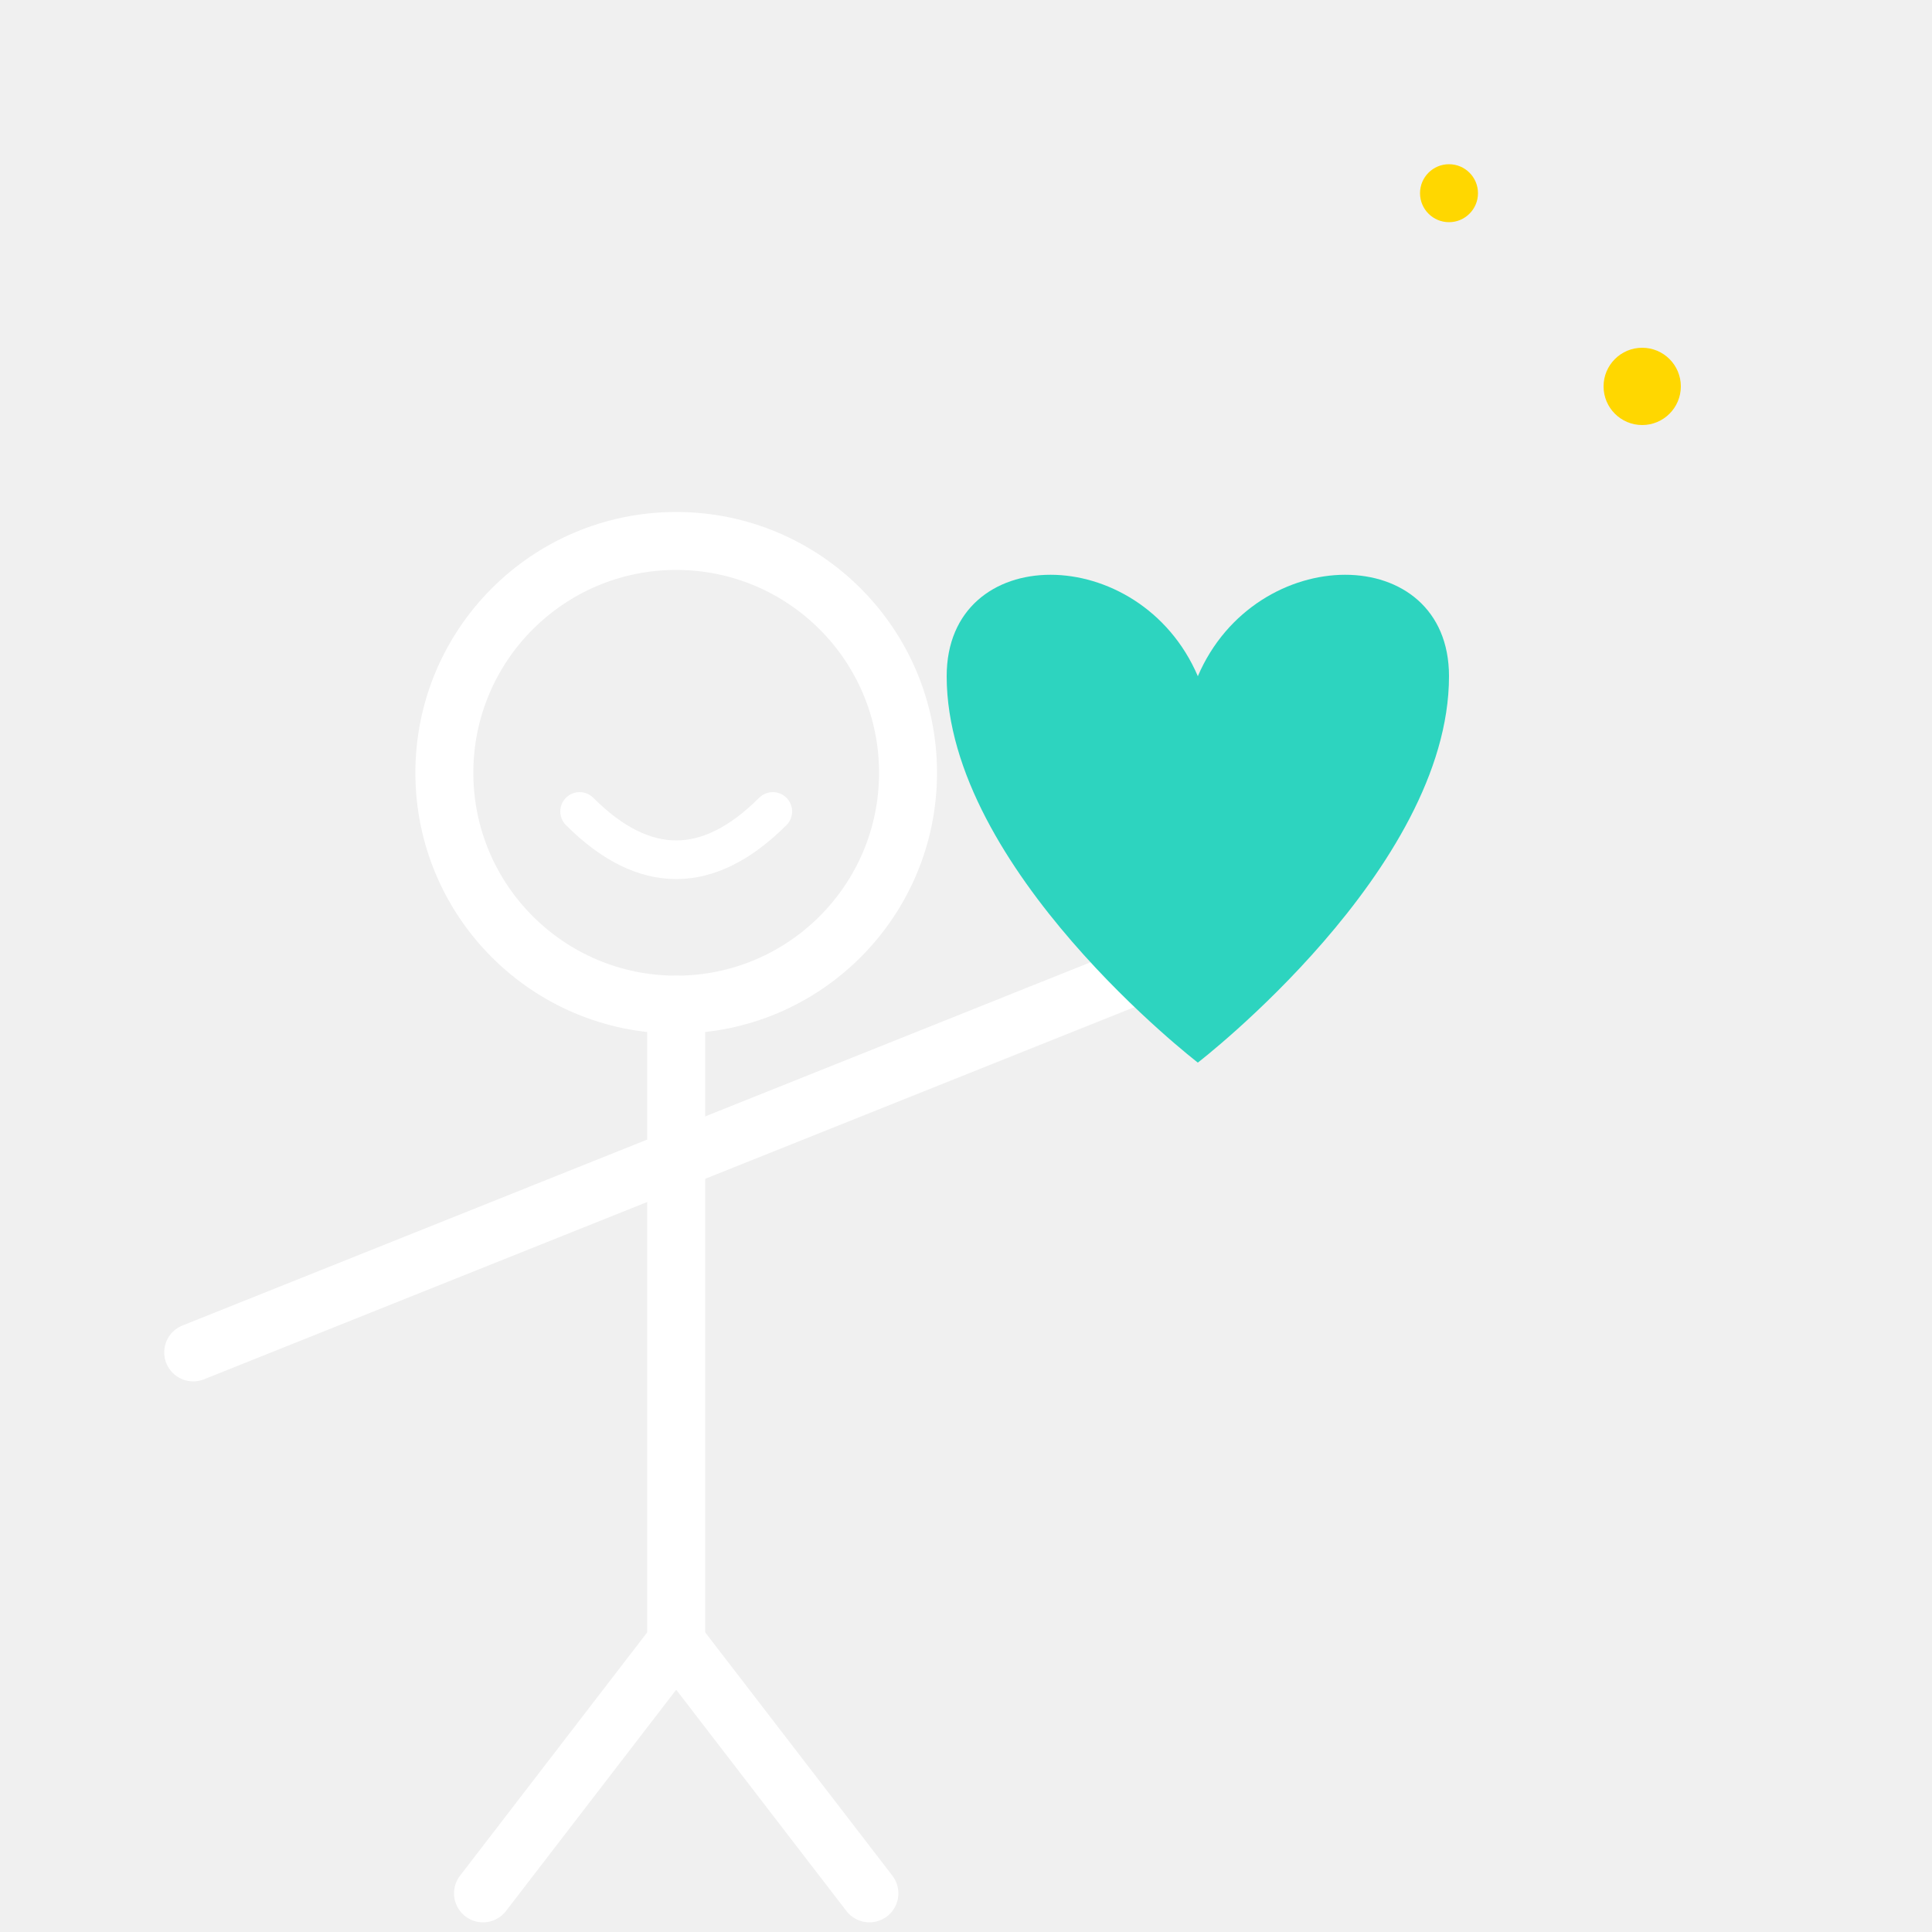
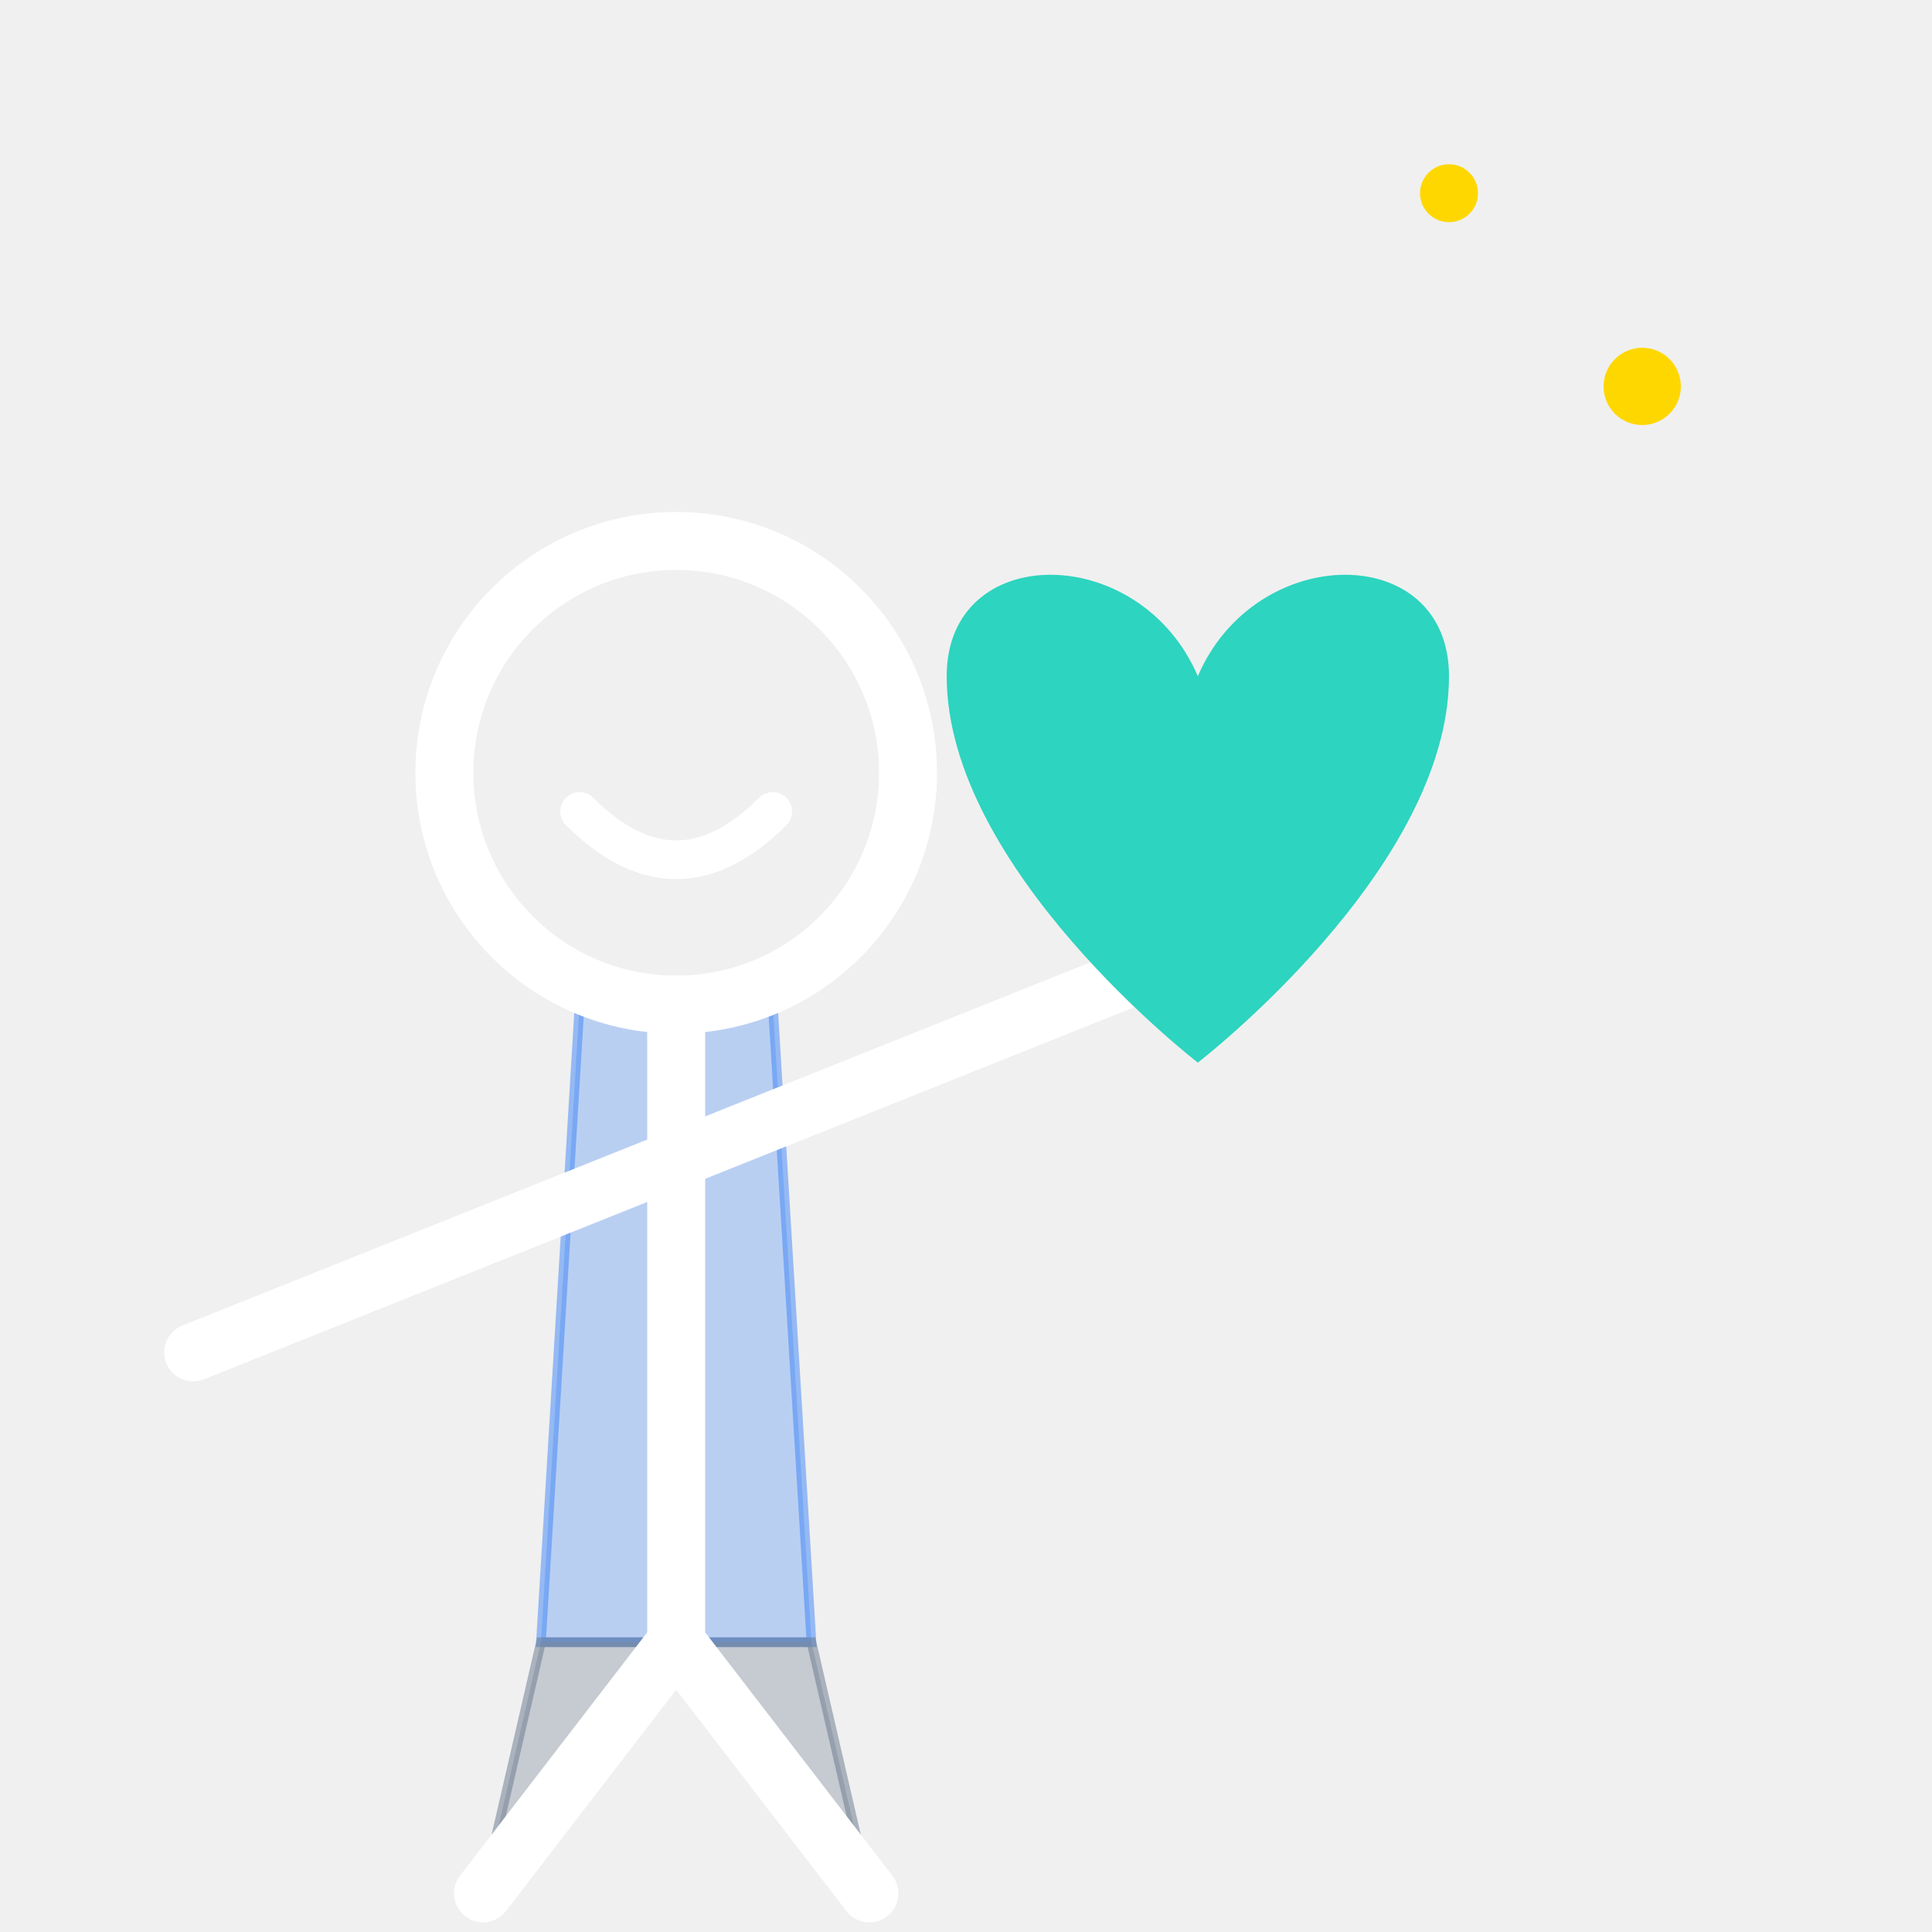
<svg xmlns="http://www.w3.org/2000/svg" viewBox="0 0 100 100">
+   <path d="M30,52 L40,52 L42,85 L28,85 Z" fill="#3b82f6" fill-opacity="0.3" stroke="#3b82f6" stroke-width="0.5" stroke-opacity="0.5" />
+   <path d="M28,85 L42,85 L45,98 L35,85 L25,98 Z" fill="#64748b" fill-opacity="0.3" stroke="#64748b" stroke-width="0.5" stroke-opacity="0.5" />
  <circle cx="35" cy="40" r="12" fill="none" stroke="white" stroke-width="3" />
  <line x1="35" y1="52" x2="35" y2="85" stroke="white" stroke-width="3" stroke-linecap="round" />
  <path d="M35 60 L60 50" stroke="white" stroke-width="3" stroke-linecap="round" fill="none" />
  <path d="M35 60 L10 70" stroke="white" stroke-width="3" stroke-linecap="round" fill="none" />
  <path d="M35 85 L25 98" stroke="white" stroke-width="3" stroke-linecap="round" fill="none" />
  <path d="M35 85 L45 98" stroke="white" stroke-width="3" stroke-linecap="round" fill="none" />
  <path d="M75 35 C75 28 65 28 62 35 C59 28 49 28 49 35 C49 45 62 55 62 55 C62 55 75 45 75 35" fill="#2dd4bf">
    <animate attributeName="opacity" values="0.6;1;0.6" dur="2s" repeatCount="indefinite" />
  </path>
  <path d="M30 42 Q35 47 40 42" fill="none" stroke="white" stroke-width="2" stroke-linecap="round" />
  <circle cx="85" cy="20" r="2" fill="#ffd700">
    <animate attributeName="r" values="1;3;1" dur="1.5s" repeatCount="indefinite" />
  </circle>
  <circle cx="75" cy="10" r="1.5" fill="#ffd700">
    <animate attributeName="r" values="0.5;2;0.5" dur="1.2s" repeatCount="indefinite" />
  </circle>
</svg>
